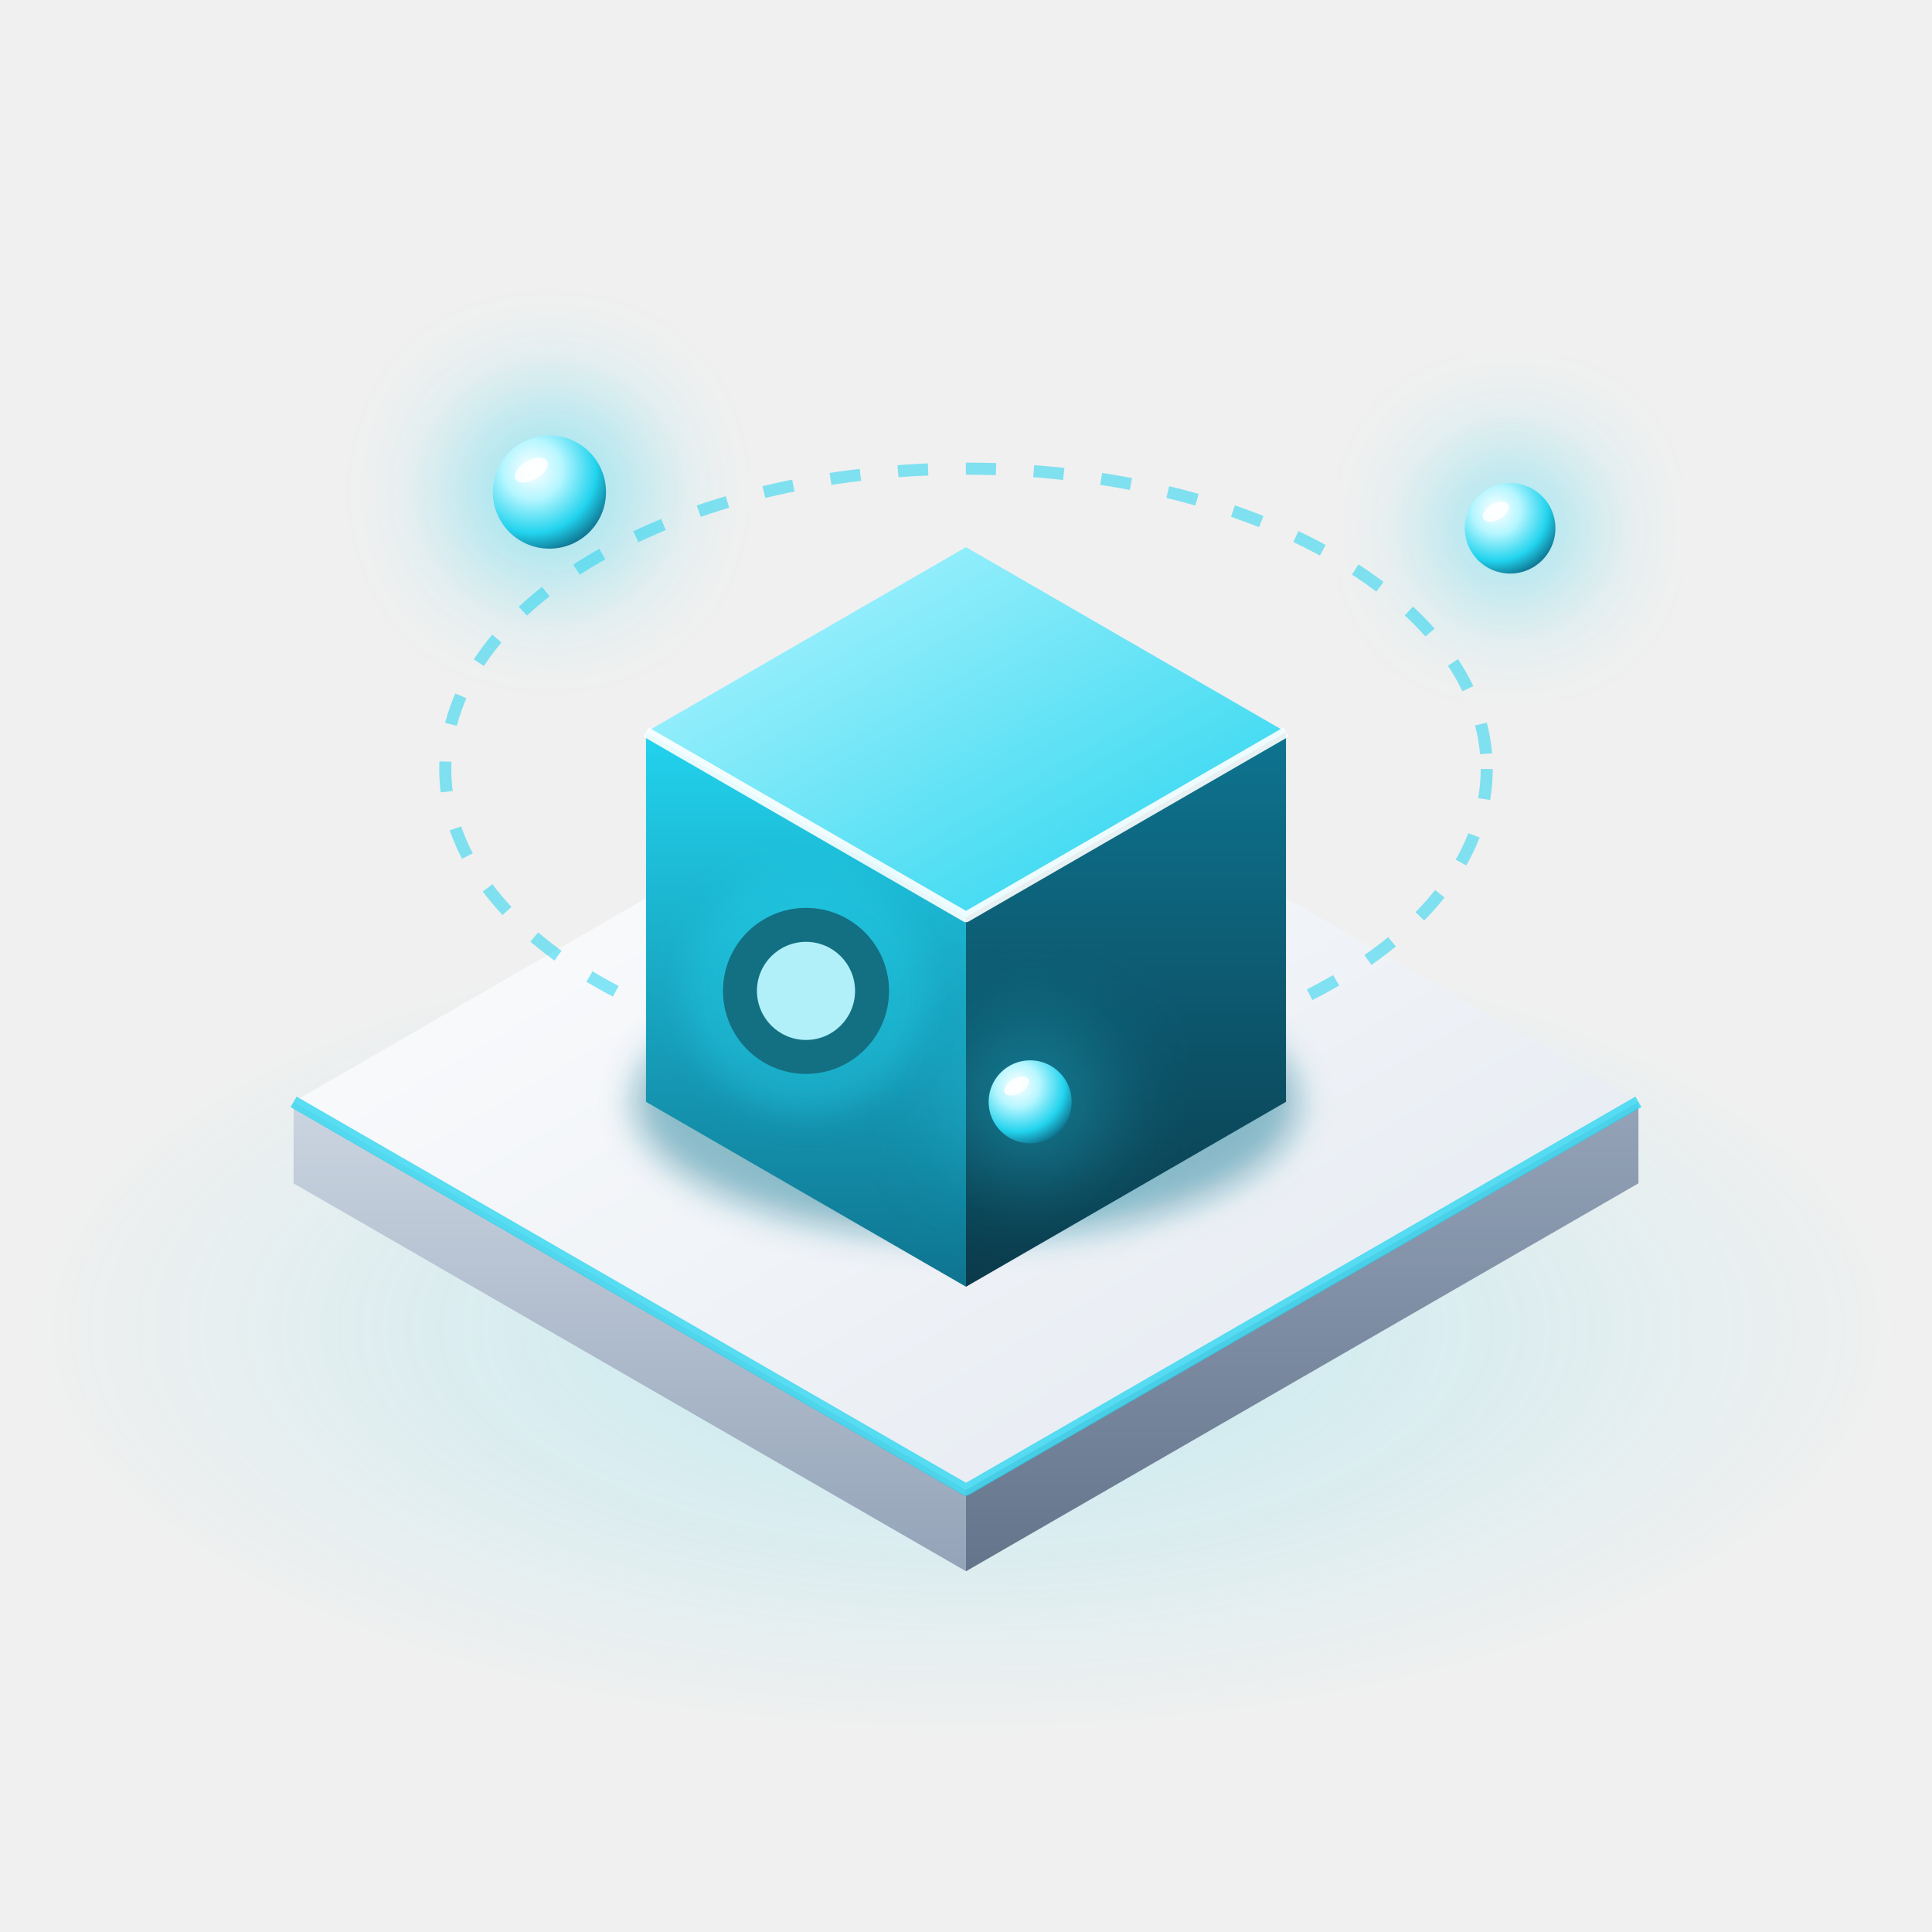
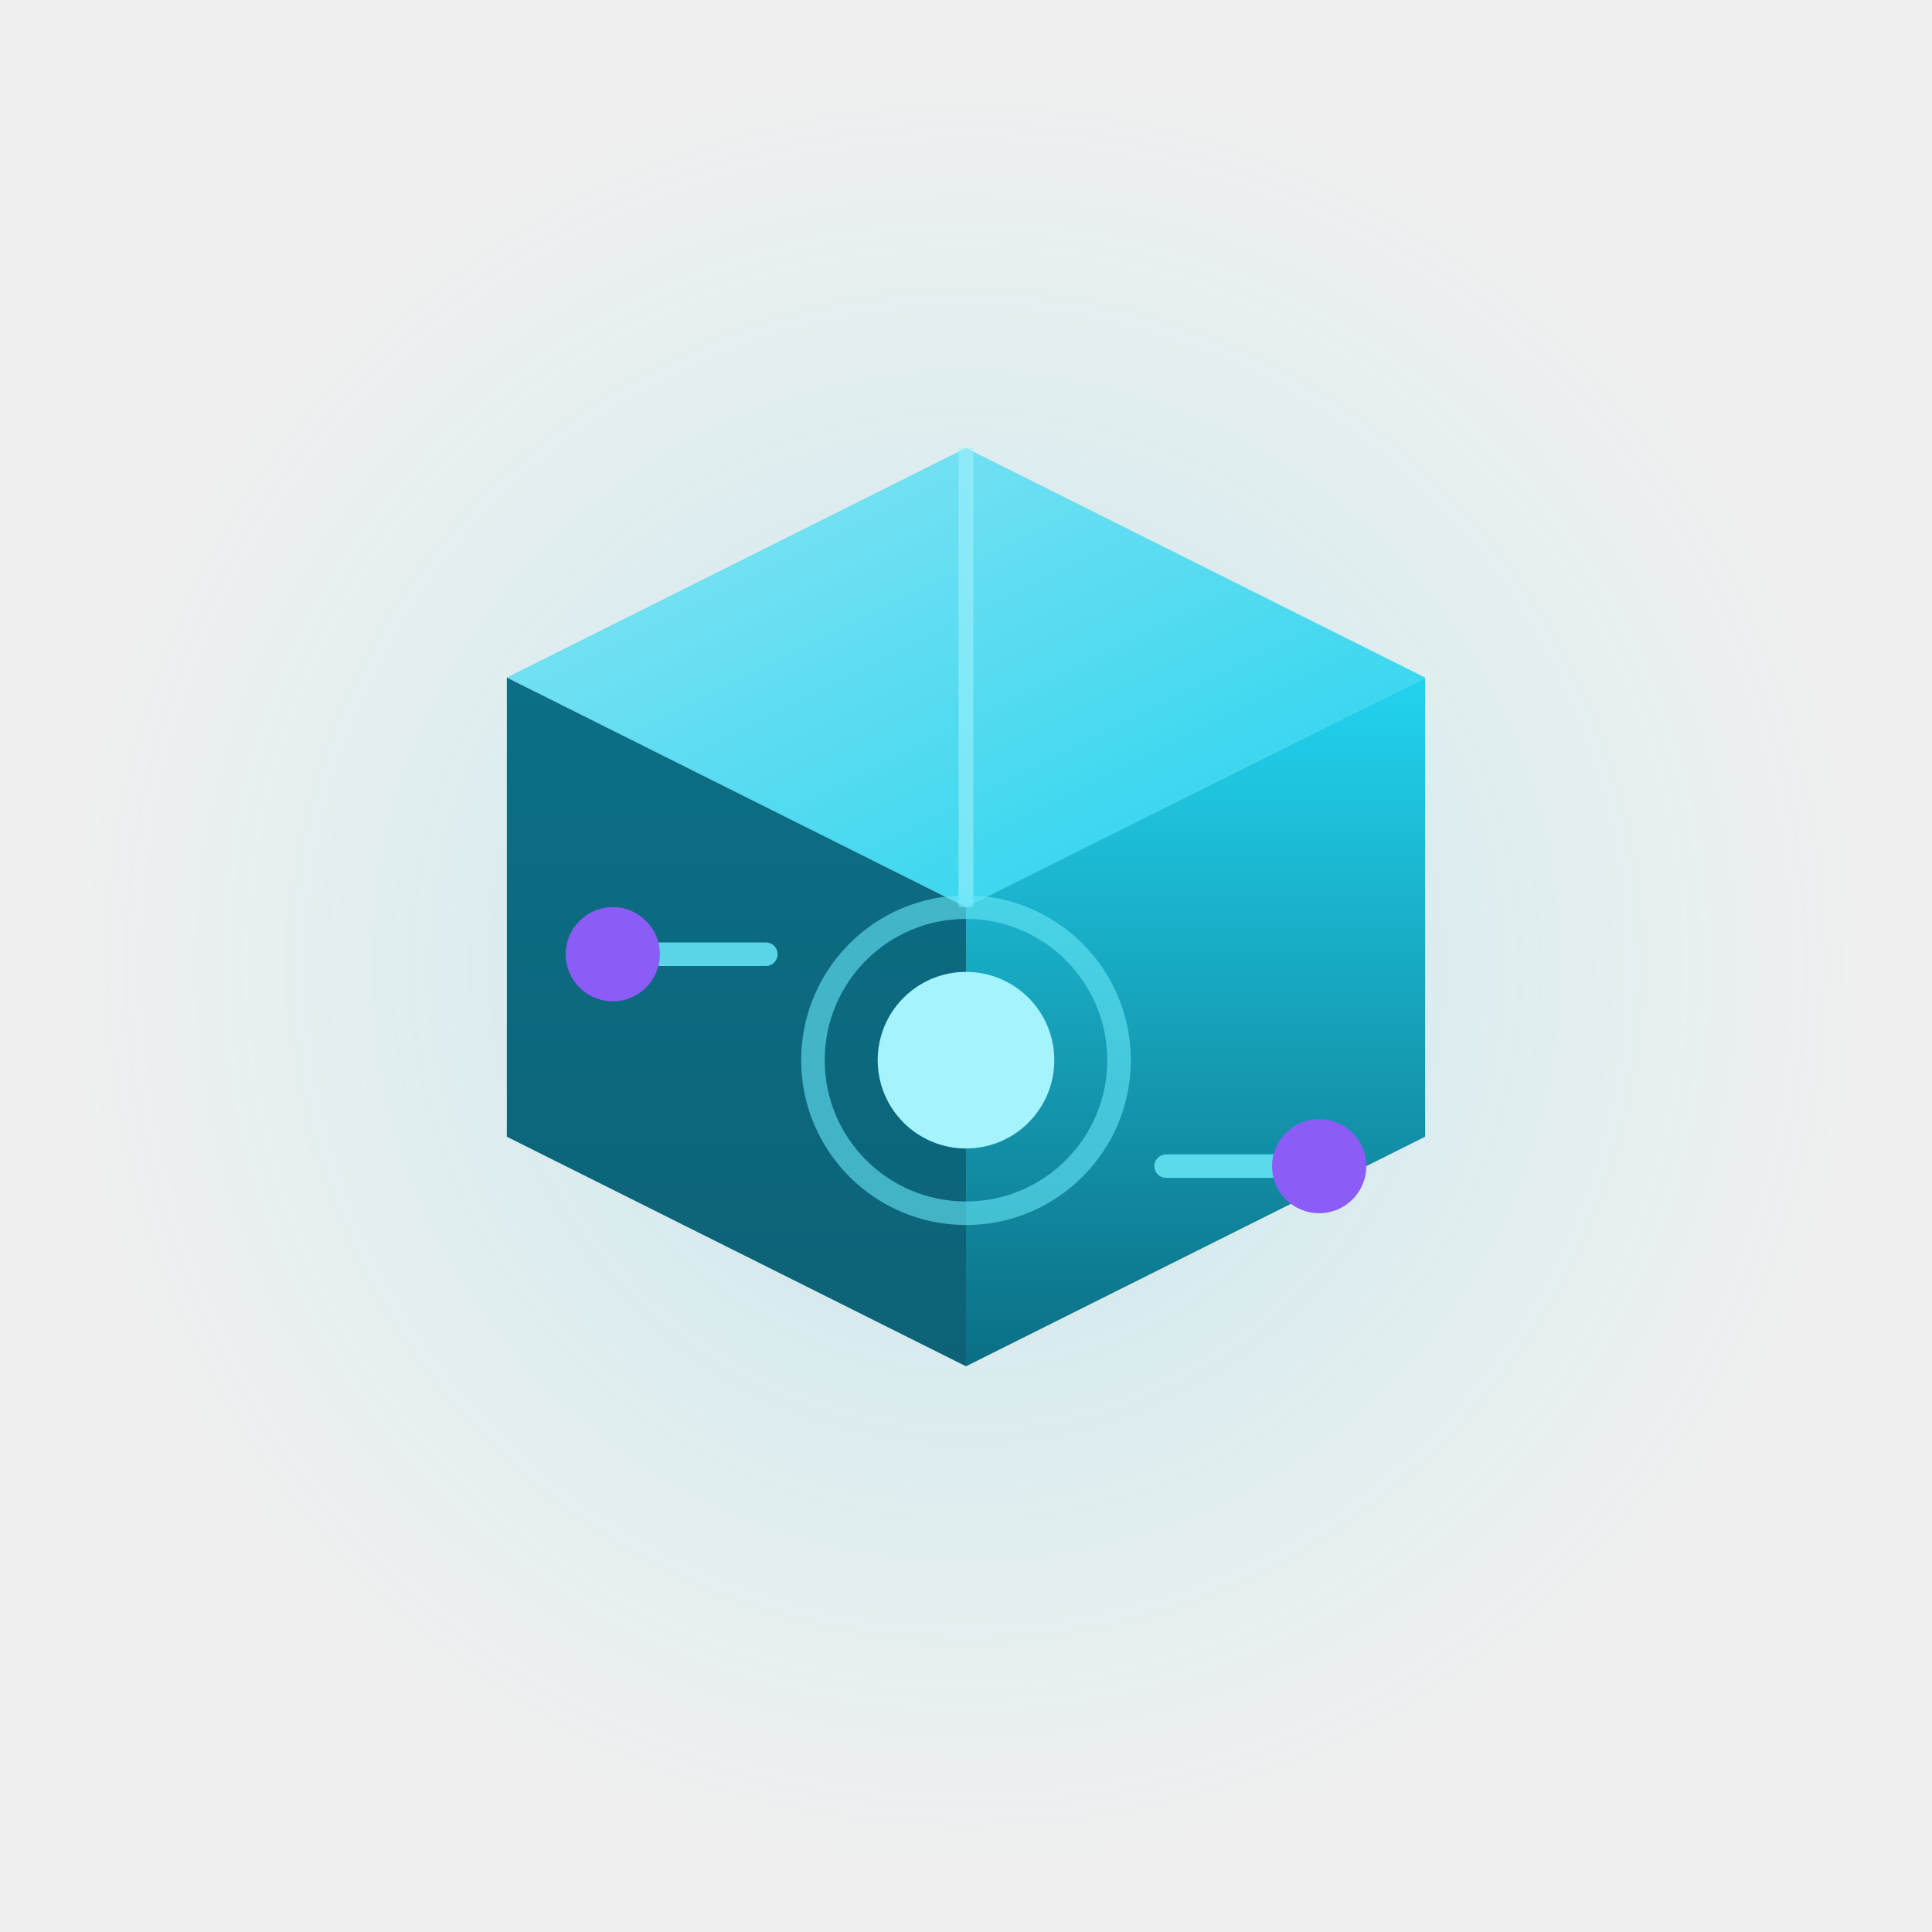
<svg xmlns="http://www.w3.org/2000/svg" viewBox="0 0 256 256" width="256" height="256" fill="none">
  <defs>
-     <linearGradient id="ai-l-top" x1="0" y1="0" x2="1" y2="1">
-       <stop offset="0" stop-color="#b6f6ff" stop-opacity="1" />
-       <stop offset="1" stop-color="#22d3ee" stop-opacity="1" />
+     <linearGradient id="ag-top" x1="0" y1="0" x2="1" y2="1">
+       <stop offset="0" stop-color="#8ce4f5" />
+       <stop offset="1" stop-color="#22d3ee" />
    </linearGradient>
-     <linearGradient id="ai-l-left" x1="0" y1="0" x2="0" y2="1">
-       <stop offset="0" stop-color="#22d3ee" stop-opacity="1" />
-       <stop offset="1" stop-color="#0e7490" stop-opacity="1" />
+     <linearGradient id="ag-face" x1="0" y1="0" x2="0" y2="1">
+       <stop offset="0" stop-color="#22d3ee" />
+       <stop offset="1" stop-color="#0b6f85" />
    </linearGradient>
-     <linearGradient id="ai-l-right" x1="0" y1="0" x2="0" y2="1">
-       <stop offset="0" stop-color="#0e7490" stop-opacity="1" />
-       <stop offset="1" stop-color="#0b3a4a" stop-opacity="1" />
+     <linearGradient id="ag-side" x1="0" y1="0" x2="0" y2="1">
+       <stop offset="0" stop-color="#0b6f85" />
+       <stop offset="1" stop-color="#0d6277" />
    </linearGradient>
-     <linearGradient id="ai-l-spec" x1="0" y1="0" x2="1" y2="1">
-       <stop offset="0" stop-color="#ffffff" stop-opacity="0.55" />
-       <stop offset="1" stop-color="#ffffff" stop-opacity="0" />
+     <linearGradient id="ag-vio" x1="0" y1="0" x2="1" y2="1">
+       <stop offset="0" stop-color="#c4b5fd" />
+       <stop offset="1" stop-color="#8b5cf6" />
    </linearGradient>
-     <linearGradient id="ai-l-ptop" x1="0" y1="0" x2="1" y2="1">
-       <stop offset="0" stop-color="#ffffff" stop-opacity="1" />
-       <stop offset="1" stop-color="#e2e8f0" stop-opacity="1" />
-     </linearGradient>
-     <linearGradient id="ai-l-pleft" x1="0" y1="0" x2="0" y2="1">
-       <stop offset="0" stop-color="#cbd5e1" stop-opacity="1" />
-       <stop offset="1" stop-color="#94a3b8" stop-opacity="1" />
-     </linearGradient>
-     <linearGradient id="ai-l-pright" x1="0" y1="0" x2="0" y2="1">
-       <stop offset="0" stop-color="#94a3b8" stop-opacity="1" />
-       <stop offset="1" stop-color="#64748b" stop-opacity="1" />
-     </linearGradient>
-     <radialGradient id="ai-l-halo" cx=".5" cy=".5" r=".5">
-       <stop offset="0" stop-color="#22d3ee" stop-opacity="0.22" />
+     <radialGradient id="ag-glow" cx="0.5" cy="0.5" r="0.5">
+       <stop offset="0" stop-color="#0891b2" stop-opacity="0.18" />
+       <stop offset="0.6" stop-color="#22d3ee" stop-opacity="0.08" />
      <stop offset="1" stop-color="#22d3ee" stop-opacity="0" />
    </radialGradient>
-     <radialGradient id="ai-l-orb" cx=".35" cy=".3" r=".75">
-       <stop offset="0" stop-color="#ffffff" />
-       <stop offset=".35" stop-color="#b6f6ff" />
-       <stop offset=".75" stop-color="#22d3ee" />
-       <stop offset="1" stop-color="#0e7490" />
-     </radialGradient>
-     <filter id="ai-l-blur" x="-50%" y="-50%" width="200%" height="200%">
-       <feGaussianBlur stdDeviation="6" />
-     </filter>
-     <filter id="ai-l-soft" x="-50%" y="-50%" width="200%" height="200%">
-       <feGaussianBlur stdDeviation="2.2" />
-     </filter>
  </defs>
-   <ellipse cx="128" cy="176.0" rx="124" ry="54" fill="url(#ai-l-halo)" />
-   <polygon points="38.9,156.8 128.0,208.2 128.0,197.4 38.9,146.0" fill="url(#ai-l-pleft)" />
-   <polygon points="217.1,156.8 128.0,208.2 128.0,197.4 217.1,146.0" fill="url(#ai-l-pright)" />
-   <polygon points="128.0,94.5 217.1,146.0 128.0,197.4 38.9,146.0" fill="url(#ai-l-ptop)" />
-   <polyline points="38.9,146.0 128.0,197.4 217.1,146.0" fill="none" stroke="#ffffff" stroke-opacity="0.5" stroke-width="1.4" stroke-linejoin="round" />
-   <polyline points="38.9,146.0 128.0,197.4 217.1,146.0" fill="none" stroke="#22d3ee" stroke-width="1.6" stroke-opacity=".75" stroke-linejoin="round" />
-   <ellipse cx="128.0" cy="146.0" rx="44" ry="18" fill="#0e7490" opacity="0.45" filter="url(#ai-l-soft)" />
-   <ellipse cx="128.0" cy="101.9" rx="69.0" ry="39.8" fill="none" stroke="#22d3ee" stroke-width="1.6" opacity="0.55" stroke-dasharray="4 5" />
-   <polygon points="85.6,146.0 128.0,170.5 128.0,121.5 85.6,97.0" fill="url(#ai-l-left)" />
-   <polygon points="170.4,146.0 128.0,170.5 128.0,121.5 170.4,97.0" fill="url(#ai-l-right)" />
-   <polygon points="128.0,72.5 170.4,97.0 128.0,121.5 85.6,97.0" fill="url(#ai-l-top)" />
-   <polyline points="85.6,97.0 128.0,121.5 170.4,97.0" fill="none" stroke="#ffffff" stroke-opacity="0.9" stroke-width="1.4" stroke-linejoin="round" />
-   <circle cx="106.8" cy="131.3" r="11" fill="#0b3a4a" />
-   <circle cx="106.8" cy="131.3" r="6.5" fill="#fff" />
-   <circle cx="106.8" cy="131.3" r="16" fill="#22d3ee" opacity=".35" filter="url(#ai-l-soft)" />
-   <circle cx="72.8" cy="65.2" r="14.2" fill="#22d3ee" opacity=".35" filter="url(#ai-l-blur)" />
-   <circle cx="72.8" cy="65.2" r="7.5" fill="url(#ai-l-orb)" />
-   <ellipse cx="70.4" cy="62.3" rx="2.4" ry="1.3" fill="#fff" opacity=".85" transform="rotate(-30 70.4 62.3)" />
-   <circle cx="200.1" cy="70.0" r="11.4" fill="#22d3ee" opacity=".35" filter="url(#ai-l-blur)" />
-   <circle cx="200.1" cy="70.0" r="6.0" fill="url(#ai-l-orb)" />
-   <ellipse cx="198.2" cy="67.8" rx="1.9" ry="1.1" fill="#fff" opacity=".85" transform="rotate(-30 198.2 67.8)" />
-   <circle cx="136.5" cy="146.0" r="10.4" fill="#22d3ee" opacity=".35" filter="url(#ai-l-blur)" />
-   <circle cx="136.5" cy="146.0" r="5.5" fill="url(#ai-l-orb)" />
-   <ellipse cx="134.7" cy="143.9" rx="1.8" ry="1.0" fill="#fff" opacity=".85" transform="rotate(-30 134.7 143.9)" />
+   <circle cx="128" cy="128" r="118" fill="url(#ag-glow)" />
+   <g transform="translate(128,128) scale(0.78) translate(-128.0,-128.0)">
+     <polygon points="128.0,40.0 206.0,79.0 128.0,118.0 50.0,79.0" fill="url(#ag-top)" />
+     <polygon points="50.0,79.0 128.0,118.0 128.0,196.0 50.0,157.0" fill="url(#ag-side)" />
+     <polygon points="206.0,79.0 128.0,118.0 128.0,196.0 206.0,157.0" fill="url(#ag-face)" />
+     <polyline points="128.0,40.0 128.0,118.0" stroke="#a5f3fc" stroke-width="2.5" opacity="0.55" fill="none" />
+     <circle cx="128" cy="144" r="15" fill="#a5f3fc" />
+     <circle cx="128" cy="144" r="26" stroke="#67e8f9" stroke-width="4" opacity="0.6" fill="none" />
+     <g stroke="#67e8f9" stroke-width="4" stroke-linecap="round" opacity="0.85">
+       <path d="M76 126 h18" />
+       <path d="M162 162 h18" />
+     </g>
+     <circle cx="68" cy="126" r="8" fill="#8b5cf6" />
+     <circle cx="188" cy="162" r="8" fill="#8b5cf6" />
+   </g>
</svg>
